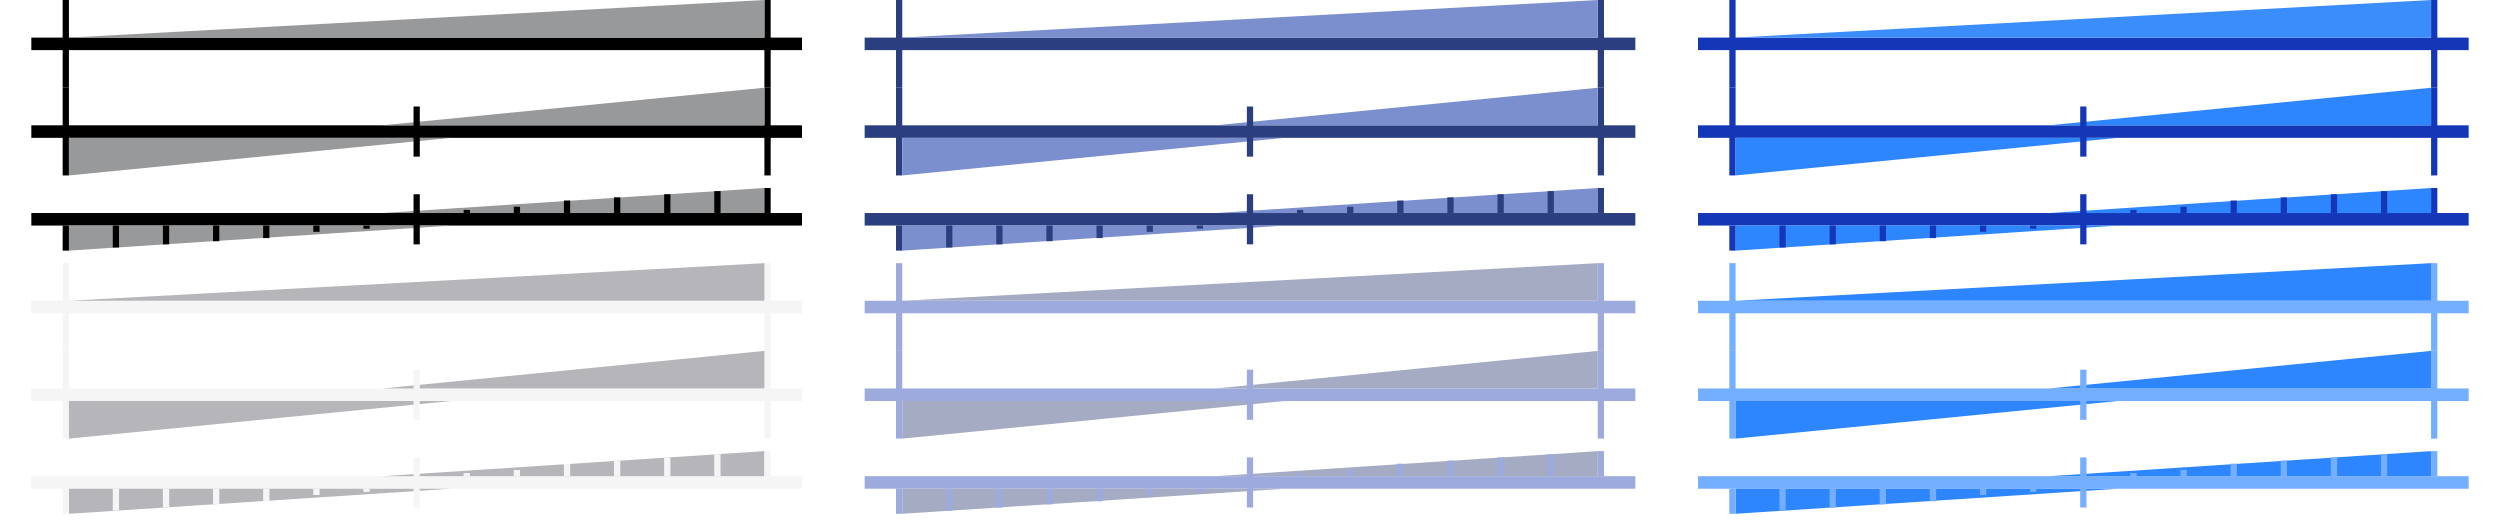
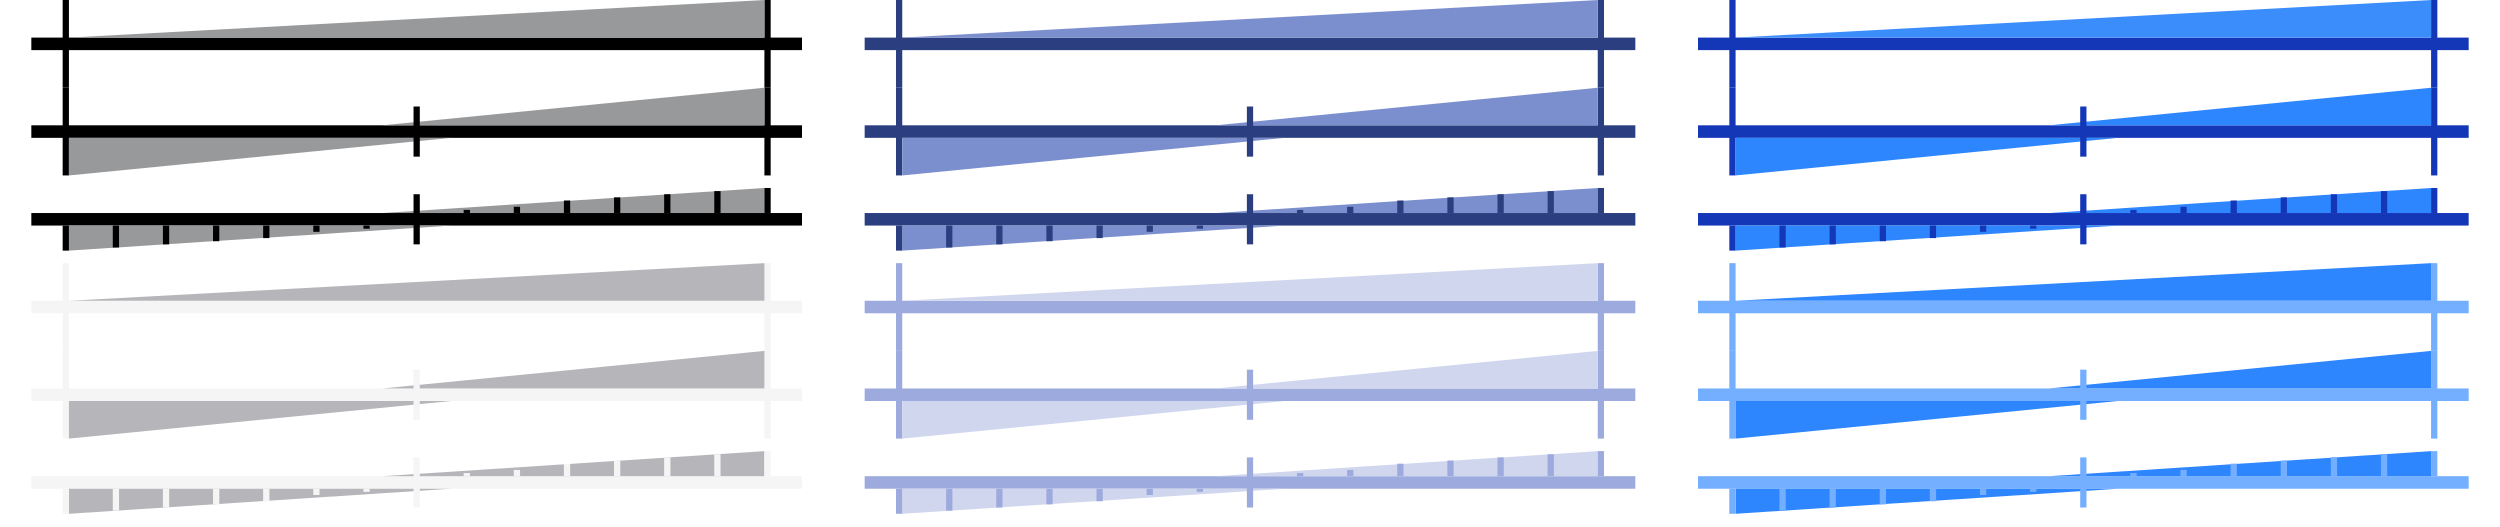
<svg xmlns="http://www.w3.org/2000/svg" width="399" height="84" viewBox="0 0 399 84" fill="none">
  <path d="M144 -8.74228e-08L143 0L143 14L144 14L144 -8.74228e-08Z" fill="#2B3E80" />
  <path d="M256 -8.74228e-08L255 0L255 14L256 14L256 -8.74228e-08Z" fill="#2B3E80" />
  <path d="M138 7H261" stroke="#2B3E80" stroke-width="2" />
  <path d="M144 6H255V0L144 6Z" fill="#7B8ECE" />
  <path d="M144 14H143V28H144V14Z" fill="#2B3E80" />
  <path d="M256 14H255V28H256V14Z" fill="#2B3E80" />
  <path d="M138 21L261 21" stroke="#2B3E80" stroke-width="2" />
  <path d="M194 20L255 20L255 14L194 20Z" fill="#7B8ECE" />
  <path d="M205 22L144 22L144 28L205 22Z" fill="#7B8ECE" />
  <path d="M200 17H199V25H200V17Z" fill="#2B3E80" />
  <path d="M138 35H261" stroke="#2B3E80" stroke-width="2" />
  <path d="M194 34L255 34L255 30L194 34Z" fill="#7B8ECE" />
  <path d="M205 36L144 36L144 40L205 36Z" fill="#7B8ECE" />
  <path d="M144 36H143V40H144V36Z" fill="#2B3E80" />
  <path d="M152 36H151V39.5H152V36Z" fill="#2B3E80" />
  <path d="M160 36H159V39H160V36Z" fill="#2B3E80" />
  <path d="M168 36H167V38.5H168V36Z" fill="#2B3E80" />
  <path d="M176 36H175V38H176V36Z" fill="#2B3E80" />
  <path d="M184 36H183V37H184V36Z" fill="#2B3E80" />
  <path d="M192 36H191V36.5H192V36Z" fill="#2B3E80" />
  <path d="M255 34H256V30L255 30V34Z" fill="#2B3E80" />
  <path d="M247 34H248V30.5L247 30.5V34Z" fill="#2B3E80" />
  <path d="M239 34H240V31L239 31V34Z" fill="#2B3E80" />
  <path d="M231 34L232 34V31.5L231 31.5V34Z" fill="#2B3E80" />
  <path d="M223 34L224 34V32H223V34Z" fill="#2B3E80" />
  <path d="M215 34L216 34V33L215 33V34Z" fill="#2B3E80" />
  <path d="M207 34L208 34V33.5L207 33.5L207 34Z" fill="#2B3E80" />
  <path d="M200 31H199V39H200V31Z" fill="#2B3E80" />
  <path d="M277 -8.74228e-08L276 0L276 14L277 14L277 -8.74228e-08Z" fill="#1437B8" />
  <path d="M389 -8.74228e-08L388 0L388 14L389 14L389 -8.74228e-08Z" fill="#1437B8" />
  <path d="M271 7H394" stroke="#1437B8" stroke-width="2" />
  <path d="M277 6H388V0L277 6Z" fill="#3C8DFC" />
  <path d="M277 14H276V28H277V14Z" fill="#1437B8" />
  <path d="M389 14H388V28H389V14Z" fill="#1437B8" />
  <path d="M271 21L394 21" stroke="#1437B8" stroke-width="2" />
  <path d="M327 20L388 20L388 14L327 20Z" fill="#2E86FE" />
  <path d="M338 22L277 22L277 28L338 22Z" fill="#2E86FE" />
  <path d="M333 17H332V25H333V17Z" fill="#1437B8" />
  <path d="M271 35H394" stroke="#1437B8" stroke-width="2" />
  <path d="M327 34L388 34L388 30L327 34Z" fill="#2E86FE" />
  <path d="M338 36L277 36L277 40L338 36Z" fill="#2E86FE" />
  <path d="M277 36H276V40H277V36Z" fill="#1437B8" />
  <path d="M285 36H284V39.5H285V36Z" fill="#1437B8" />
  <path d="M293 36H292V39H293V36Z" fill="#1437B8" />
  <path d="M301 36H300V38.5H301V36Z" fill="#1437B8" />
  <path d="M309 36H308V38H309V36Z" fill="#1437B8" />
  <path d="M317 36H316V37H317V36Z" fill="#1437B8" />
  <path d="M325 36H324V36.5H325V36Z" fill="#1437B8" />
  <path d="M388 34H389V30L388 30V34Z" fill="#1437B8" />
  <path d="M380 34H381V30.5L380 30.5V34Z" fill="#1437B8" />
  <path d="M372 34H373V31L372 31V34Z" fill="#1437B8" />
  <path d="M364 34L365 34V31.5L364 31.5V34Z" fill="#1437B8" />
  <path d="M356 34L357 34V32H356V34Z" fill="#1437B8" />
  <path d="M348 34L349 34V33L348 33V34Z" fill="#1437B8" />
  <path d="M340 34L341 34V33.5L340 33.5L340 34Z" fill="#1437B8" />
  <path d="M333 31H332V39H333V31Z" fill="#1437B8" />
  <path d="M11 42L10 42L10 56L11 56L11 42Z" fill="#F5F5F6" />
  <path d="M123 42L122 42L122 56L123 56L123 42Z" fill="#F5F5F6" />
  <path d="M5 49H128" stroke="#F5F5F6" stroke-width="2" />
  <path d="M11 48H122V42L11 48Z" fill="#B6B6BA" />
  <path d="M11 56H10V70H11V56Z" fill="#F5F5F6" />
  <path d="M123 56H122V70H123V56Z" fill="#F5F5F6" />
  <path d="M5 63L128 63" stroke="#F5F5F6" stroke-width="2" />
  <path d="M61 62L122 62L122 56L61 62Z" fill="#B6B6BA" />
  <path d="M72 64L11 64L11 70L72 64Z" fill="#B6B6BA" />
  <path d="M67 59H66V67H67V59Z" fill="#F5F5F6" />
  <path d="M5 77H128" stroke="#F5F5F6" stroke-width="2" />
  <path d="M61 76L122 76L122 72L61 76Z" fill="#B6B6BA" />
  <path d="M72 78L11 78L11 82L72 78Z" fill="#B6B6BA" />
  <path d="M11 78H10V82H11V78Z" fill="#F5F5F6" />
  <path d="M19 78H18V81.5H19V78Z" fill="#F5F5F6" />
  <path d="M27 78H26V81H27V78Z" fill="#F5F5F6" />
  <path d="M35 78H34V80.5H35V78Z" fill="#F5F5F6" />
  <path d="M43 78H42V80H43V78Z" fill="#F5F5F6" />
  <path d="M51 78H50V79H51V78Z" fill="#F5F5F6" />
  <path d="M59 78H58V78.5H59V78Z" fill="#F5F5F6" />
  <path d="M122 76H123V72L122 72V76Z" fill="#F5F5F6" />
  <path d="M114 76H115V72.5L114 72.5V76Z" fill="#F5F5F6" />
  <path d="M106 76H107V73L106 73V76Z" fill="#F5F5F6" />
  <path d="M98 76L99 76V73.5L98 73.5V76Z" fill="#F5F5F6" />
  <path d="M90 76L91 76V74H90V76Z" fill="#F5F5F6" />
  <path d="M82 76L83 76V75L82 75V76Z" fill="#F5F5F6" />
  <path d="M74 76L75 76V75.5L74 75.5L74 76Z" fill="#F5F5F6" />
  <path d="M67 73H66V81H67V73Z" fill="#F5F5F6" />
  <path d="M144 42L143 42L143 56L144 56L144 42Z" fill="#9DAADD" />
  <path d="M256 42L255 42L255 56L256 56L256 42Z" fill="#9DAADD" />
  <path d="M138 49H261" stroke="#9DAADD" stroke-width="2" />
-   <path d="M144 48H255V42L144 48Z" fill="#A5ABC2" />
+   <path d="M144 48H255V42L144 48Z" fill="#D0D6ED" />
  <path d="M144 56H143V70H144V56Z" fill="#9DAADD" />
  <path d="M256 56H255V70H256V56Z" fill="#9DAADD" />
  <path d="M138 63L261 63" stroke="#9DAADD" stroke-width="2" />
-   <path d="M194 62L255 62L255 56L194 62Z" fill="#A5ABC2" />
-   <path d="M205 64L144 64L144 70L205 64Z" fill="#A5ABC2" />
+   <path d="M194 62L255 62L255 56L194 62Z" fill="#D0D6ED" />
+   <path d="M205 64L144 64L144 70L205 64Z" fill="#D0D6ED" />
  <path d="M200 59H199V67H200V59Z" fill="#9DAADD" />
  <path d="M138 77H261" stroke="#9DAADD" stroke-width="2" />
-   <path d="M194 76L255 76L255 72L194 76Z" fill="#A5ABC2" />
-   <path d="M205 78L144 78L144 82L205 78Z" fill="#A5ABC2" />
+   <path d="M194 76L255 76L255 72L194 76Z" fill="#D0D6ED" />
+   <path d="M205 78L144 78L144 82L205 78Z" fill="#D0D6ED" />
  <path d="M144 78H143V82H144V78Z" fill="#9DAADD" />
  <path d="M152 78H151V81.5H152V78Z" fill="#9DAADD" />
  <path d="M160 78H159V81H160V78Z" fill="#9DAADD" />
  <path d="M168 78H167V80.5H168V78Z" fill="#9DAADD" />
  <path d="M176 78H175V80H176V78Z" fill="#9DAADD" />
  <path d="M184 78H183V79H184V78Z" fill="#9DAADD" />
  <path d="M192 78H191V78.5H192V78Z" fill="#9DAADD" />
  <path d="M255 76H256V72L255 72V76Z" fill="#9DAADD" />
  <path d="M247 76H248V72.5L247 72.5V76Z" fill="#9DAADD" />
  <path d="M239 76H240V73L239 73V76Z" fill="#9DAADD" />
  <path d="M231 76L232 76V73.5L231 73.5V76Z" fill="#9DAADD" />
  <path d="M223 76L224 76V74H223V76Z" fill="#9DAADD" />
  <path d="M215 76L216 76V75L215 75V76Z" fill="#9DAADD" />
  <path d="M207 76L208 76V75.5L207 75.5L207 76Z" fill="#9DAADD" />
  <path d="M200 73H199V81H200V73Z" fill="#9DAADD" />
  <path d="M277 42L276 42L276 56L277 56L277 42Z" fill="#74AEFE" />
  <path d="M389 42L388 42L388 56L389 56L389 42Z" fill="#74AEFE" />
  <path d="M271 49H394" stroke="#74AEFE" stroke-width="2" />
  <path d="M277 48H388V42L277 48Z" fill="#2E86FE" />
  <path d="M277 56H276V70H277V56Z" fill="#74AEFE" />
  <path d="M389 56H388V70H389V56Z" fill="#74AEFE" />
  <path d="M271 63L394 63" stroke="#74AEFE" stroke-width="2" />
  <path d="M327 62L388 62L388 56L327 62Z" fill="#2E86FE" />
  <path d="M338 64L277 64L277 70L338 64Z" fill="#2E86FE" />
  <path d="M333 59H332V67H333V59Z" fill="#74AEFE" />
  <path d="M271 77H394" stroke="#74AEFE" stroke-width="2" />
  <path d="M327 76L388 76L388 72L327 76Z" fill="#2E86FE" />
  <path d="M338 78L277 78L277 82L338 78Z" fill="#2E86FE" />
  <path d="M277 78H276V82H277V78Z" fill="#74AEFE" />
  <path d="M285 78H284V81.5H285V78Z" fill="#74AEFE" />
  <path d="M293 78H292V81H293V78Z" fill="#74AEFE" />
  <path d="M301 78H300V80.5H301V78Z" fill="#74AEFE" />
  <path d="M309 78H308V80H309V78Z" fill="#74AEFE" />
  <path d="M317 78H316V79H317V78Z" fill="#74AEFE" />
  <path d="M325 78H324V78.5H325V78Z" fill="#74AEFE" />
  <path d="M388 76H389V72L388 72V76Z" fill="#74AEFE" />
  <path d="M380 76H381V72.5L380 72.5V76Z" fill="#74AEFE" />
  <path d="M372 76H373V73L372 73V76Z" fill="#74AEFE" />
  <path d="M364 76L365 76V73.5L364 73.5V76Z" fill="#74AEFE" />
  <path d="M356 76L357 76V74H356V76Z" fill="#74AEFE" />
  <path d="M348 76L349 76V75L348 75V76Z" fill="#74AEFE" />
  <path d="M340 76L341 76V75.5L340 75.5L340 76Z" fill="#74AEFE" />
  <path d="M333 73H332V81H333V73Z" fill="#74AEFE" />
  <path d="M11 -8.74228e-08L10 0L10 14L11 14L11 -8.74228e-08Z" fill="black" />
  <path d="M123 -8.74228e-08L122 0L122 14L123 14L123 -8.74228e-08Z" fill="black" />
  <path d="M5 7H128" stroke="black" stroke-width="2" />
  <path d="M11 6H122V0L11 6Z" fill="#98999B" />
  <path d="M11 14H10V28H11V14Z" fill="black" />
  <path d="M123 14H122V28H123V14Z" fill="black" />
  <path d="M5 21L128 21" stroke="black" stroke-width="2" />
  <path d="M61 20L122 20L122 14L61 20Z" fill="#98999B" />
  <path d="M72 22L11 22L11 28L72 22Z" fill="#98999B" />
  <path d="M67 17H66V25H67V17Z" fill="black" />
  <path d="M5 35H128" stroke="black" stroke-width="2" />
  <path d="M61 34L122 34L122 30L61 34Z" fill="#98999B" />
  <path d="M72 36L11 36L11 40L72 36Z" fill="#98999B" />
  <path d="M11 36H10V40H11V36Z" fill="black" />
  <path d="M19 36H18V39.5H19V36Z" fill="black" />
  <path d="M27 36H26V39H27V36Z" fill="black" />
  <path d="M35 36H34V38.5H35V36Z" fill="black" />
  <path d="M43 36H42V38H43V36Z" fill="black" />
  <path d="M51 36H50V37H51V36Z" fill="black" />
  <path d="M59 36H58V36.5H59V36Z" fill="black" />
  <path d="M122 34H123V30L122 30V34Z" fill="black" />
  <path d="M114 34H115V30.5L114 30.5V34Z" fill="black" />
  <path d="M106 34H107V31L106 31V34Z" fill="black" />
  <path d="M98 34L99 34V31.5L98 31.5V34Z" fill="black" />
  <path d="M90 34L91 34V32H90V34Z" fill="black" />
  <path d="M82 34L83 34V33L82 33V34Z" fill="black" />
  <path d="M74 34L75 34V33.5L74 33.5L74 34Z" fill="black" />
  <path d="M67 31H66V39H67V31Z" fill="black" />
</svg>
